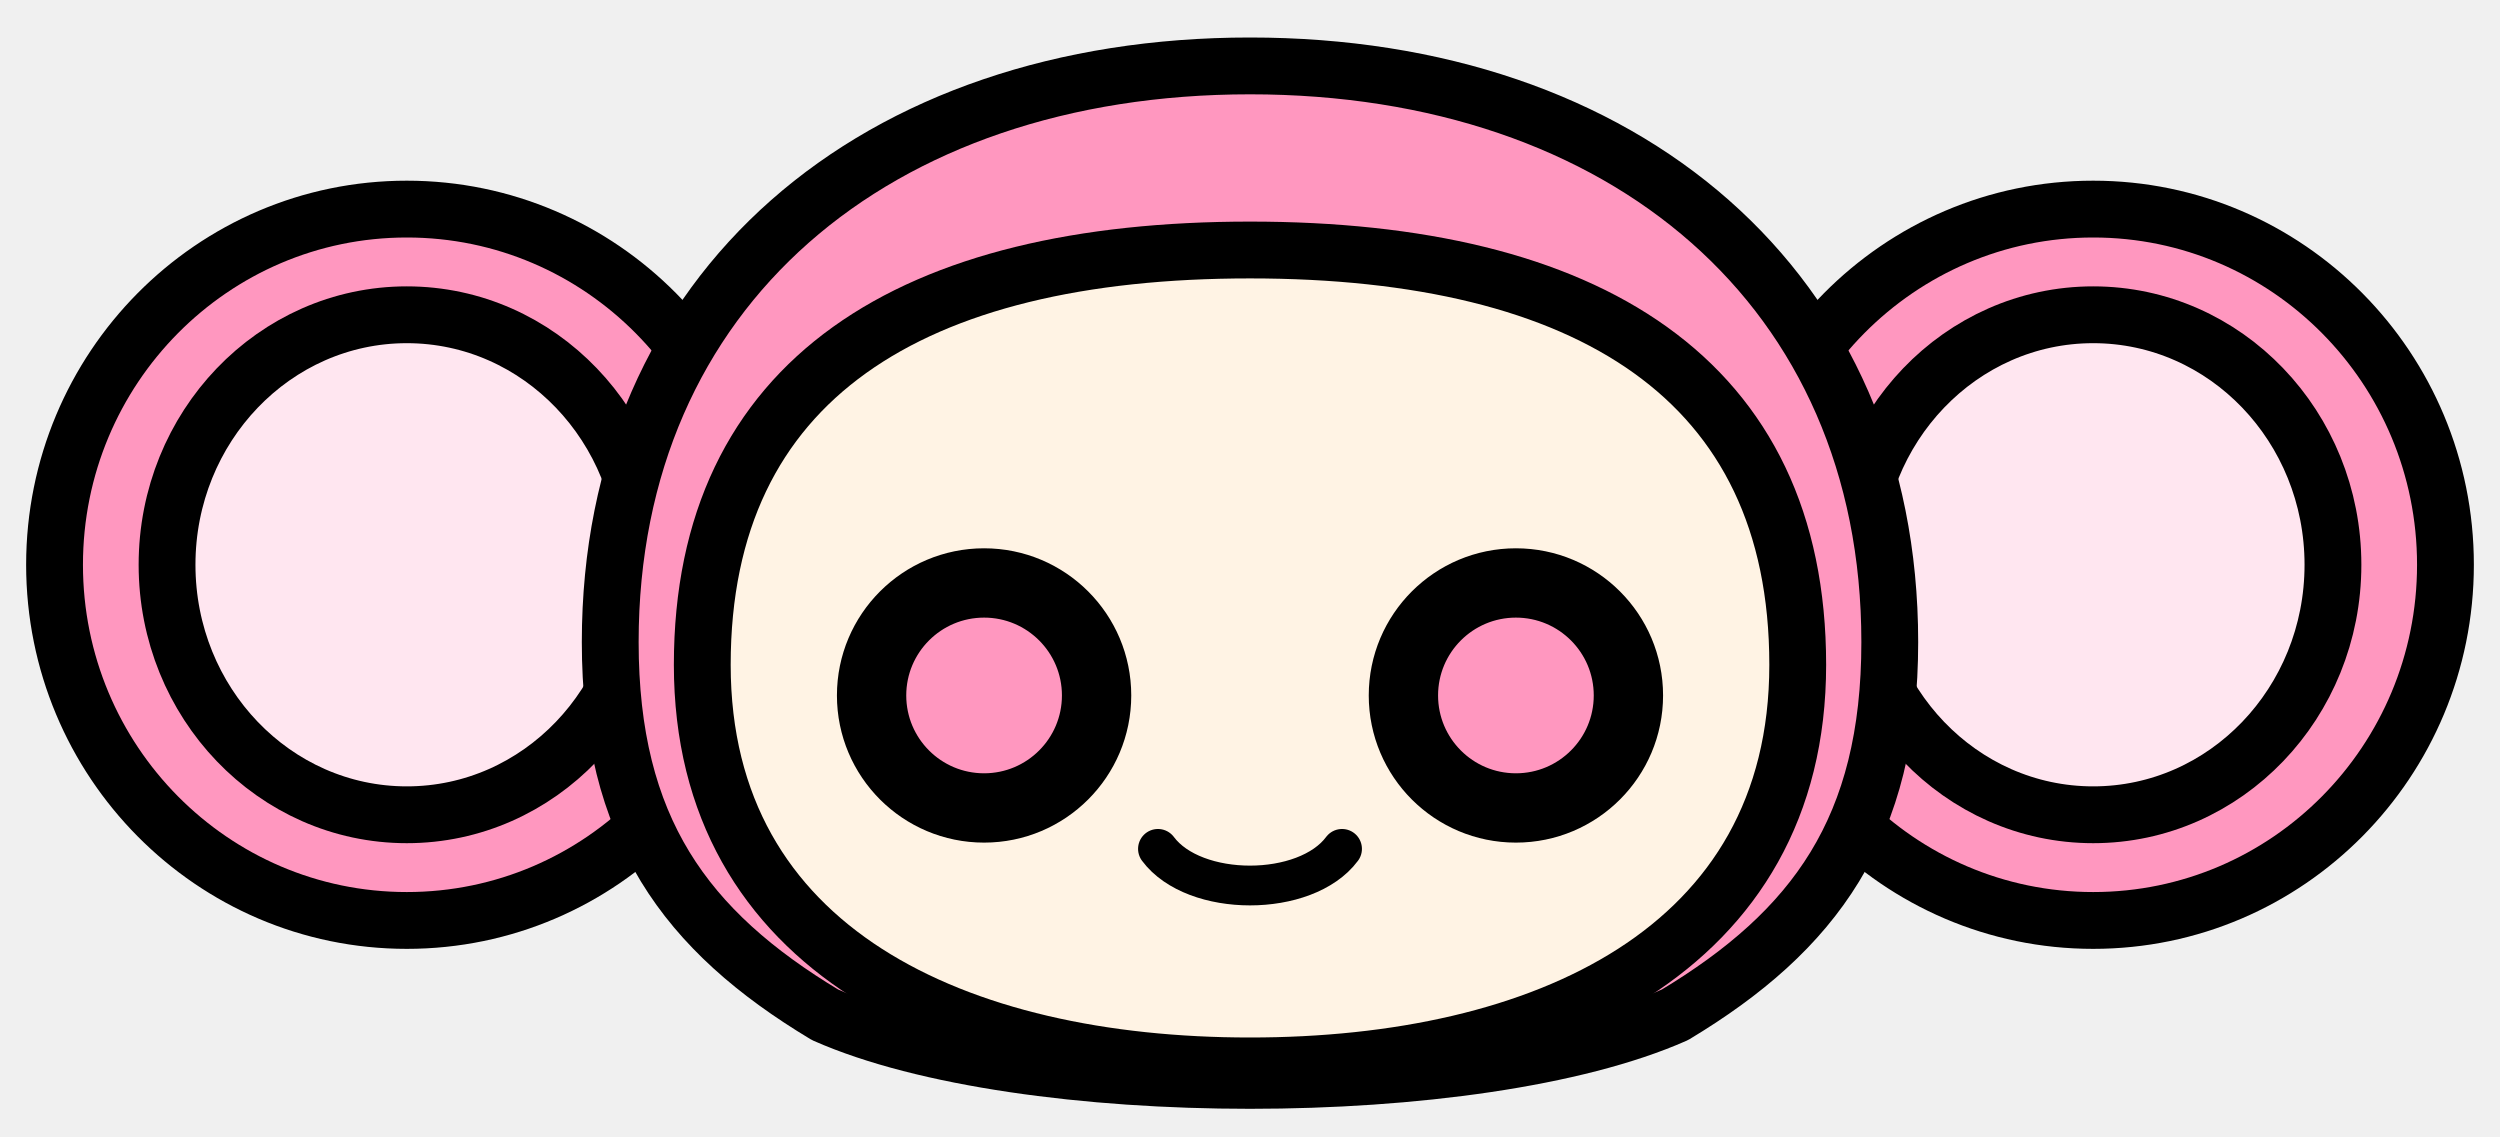
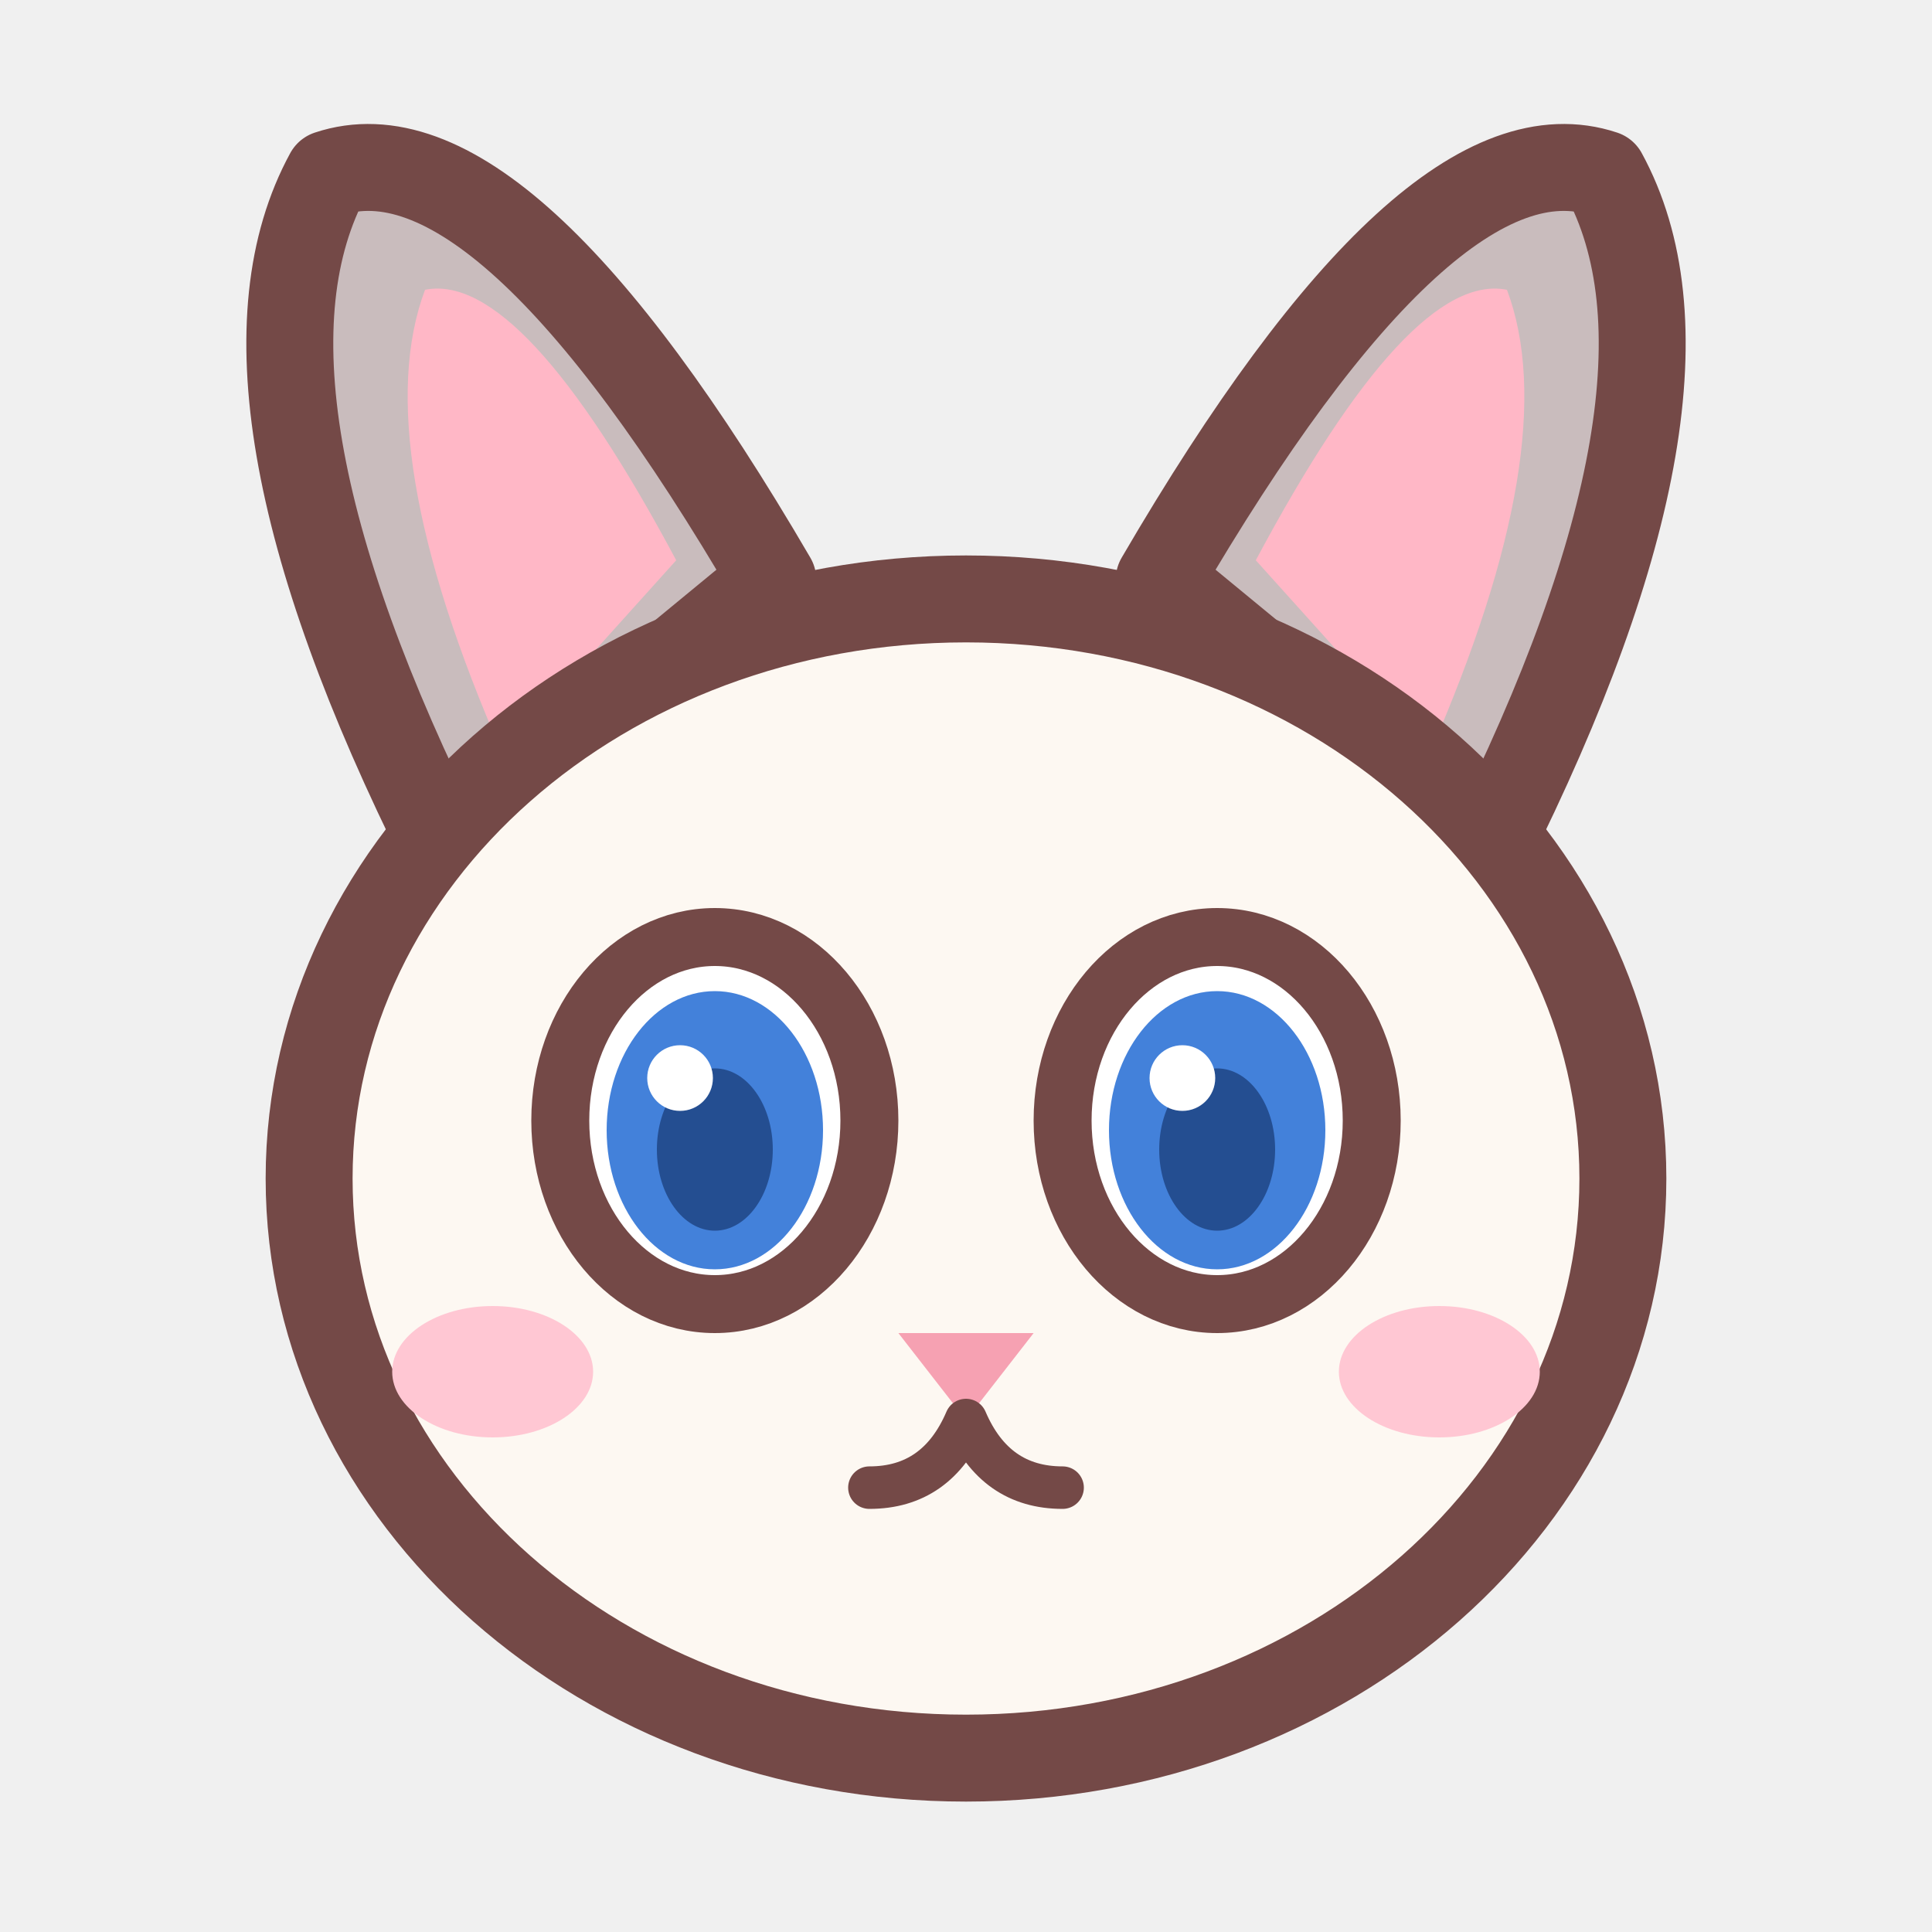
- <svg xmlns="http://www.w3.org/2000/svg" viewBox="-110 -155 220 100">
-   <g stroke="#000" stroke-width="5" stroke-linejoin="round">
-     <ellipse cx="-74.2" cy="-105.3" rx="31" ry="31.3" fill="#ff97bf" />
-     <ellipse cx="-74.2" cy="-105.3" rx="21.1" ry="22" fill="#ffe6f0" />
-     <ellipse cx="74.2" cy="-105.3" rx="31" ry="31.3" fill="#ff97bf" />
-     <ellipse cx="74.2" cy="-105.3" rx="21.1" ry="22" fill="#ffe6f0" />
-     <path d="M-37.4 -65.7 C-49.7 -73.1 -56.3 -82.1 -56.3 -98.5 C-56.3 -129.6 -32.9 -149.2 0 -149.2 C32.9 -149.2 56.3 -129.6 56.3 -98.5 C56.3 -82.1 49.7 -73.1 37.4 -65.7 C20 -58 -20 -58 -37.4 -65.7Z" fill="#ff97bf" />
-     <path d="M0 -133 C29.7 -133 48.2 -121.7 48.2 -96.5 C48.2 -71.3 25.7 -61.2 0 -61.2 C-25.7 -61.2 -48.2 -71.3 -48.2 -96.5 C-48.2 -121.7 -29.7 -133 0 -133Z" fill="#fff3e4" />
-     <circle cx="-23.4" cy="-93.8" r="11.2" fill="#fff" stroke-width="3.5" />
-     <circle cx="-23.4" cy="-93.8" r="8.6" fill="#ff97bf" stroke-width="3.5" />
-     <circle cx="23.4" cy="-93.8" r="11.2" fill="#fff" stroke-width="3.5" />
-     <circle cx="23.4" cy="-93.8" r="8.6" fill="#ff97bf" stroke-width="3.5" />
-     <path d="M-8.1 -80.3 C-4.9 -76 4.9 -76 8.1 -80.3" fill="none" stroke-width="3.5" stroke-linecap="round" />
+ <svg xmlns="http://www.w3.org/2000/svg" viewBox="0 0 100 100">
+   <g stroke="#744947" stroke-width="4.5" stroke-linejoin="round" stroke-linecap="round">
+     <path d="M23 44 Q11 20 17 9 Q26 6 40 30 Z" fill="#c9bcbd" />
+     <path d="M77 44 Q89 20 83 9 Q74 6 60 30 Z" fill="#c9bcbd" />
+     <path d="M26 39 Q19 23 22 15 Q27 14 35 29 Z" fill="#ffb7c6" stroke="none" />
+     <path d="M74 39 Q81 23 78 15 Q73 14 65 29 Z" fill="#ffb7c6" stroke="none" />
+     <ellipse cx="50" cy="61" rx="34" ry="30" fill="#fdf8f2" />
+     <ellipse cx="37" cy="58" rx="8" ry="9.5" fill="#fff" stroke-width="3" />
+     <ellipse cx="63" cy="58" rx="8" ry="9.5" fill="#fff" stroke-width="3" />
  </g>
+   <ellipse cx="37" cy="58.5" rx="5.6" ry="7.2" fill="#4381da" />
+   <ellipse cx="63" cy="58.5" rx="5.6" ry="7.2" fill="#4381da" />
+   <ellipse cx="37" cy="59.5" rx="3" ry="4.2" fill="#244e91" />
+   <ellipse cx="63" cy="59.5" rx="3" ry="4.2" fill="#244e91" />
+   <circle cx="35.2" cy="55.8" r="1.7" fill="#fff" />
+   <circle cx="61.2" cy="55.8" r="1.7" fill="#fff" />
+   <path d="M46.5 69 L53.5 69 L50 73.5 Z" fill="#f6a1b2" />
+   <path d="M50 73.5 Q48.5 77 45 77 M50 73.5 Q51.5 77 55 77" fill="none" stroke="#744947" stroke-width="2.2" stroke-linecap="round" />
+   <ellipse cx="25.5" cy="71" rx="5.2" ry="3.4" fill="#ffc7d3" />
+   <ellipse cx="74.5" cy="71" rx="5.2" ry="3.4" fill="#ffc7d3" />
</svg>
